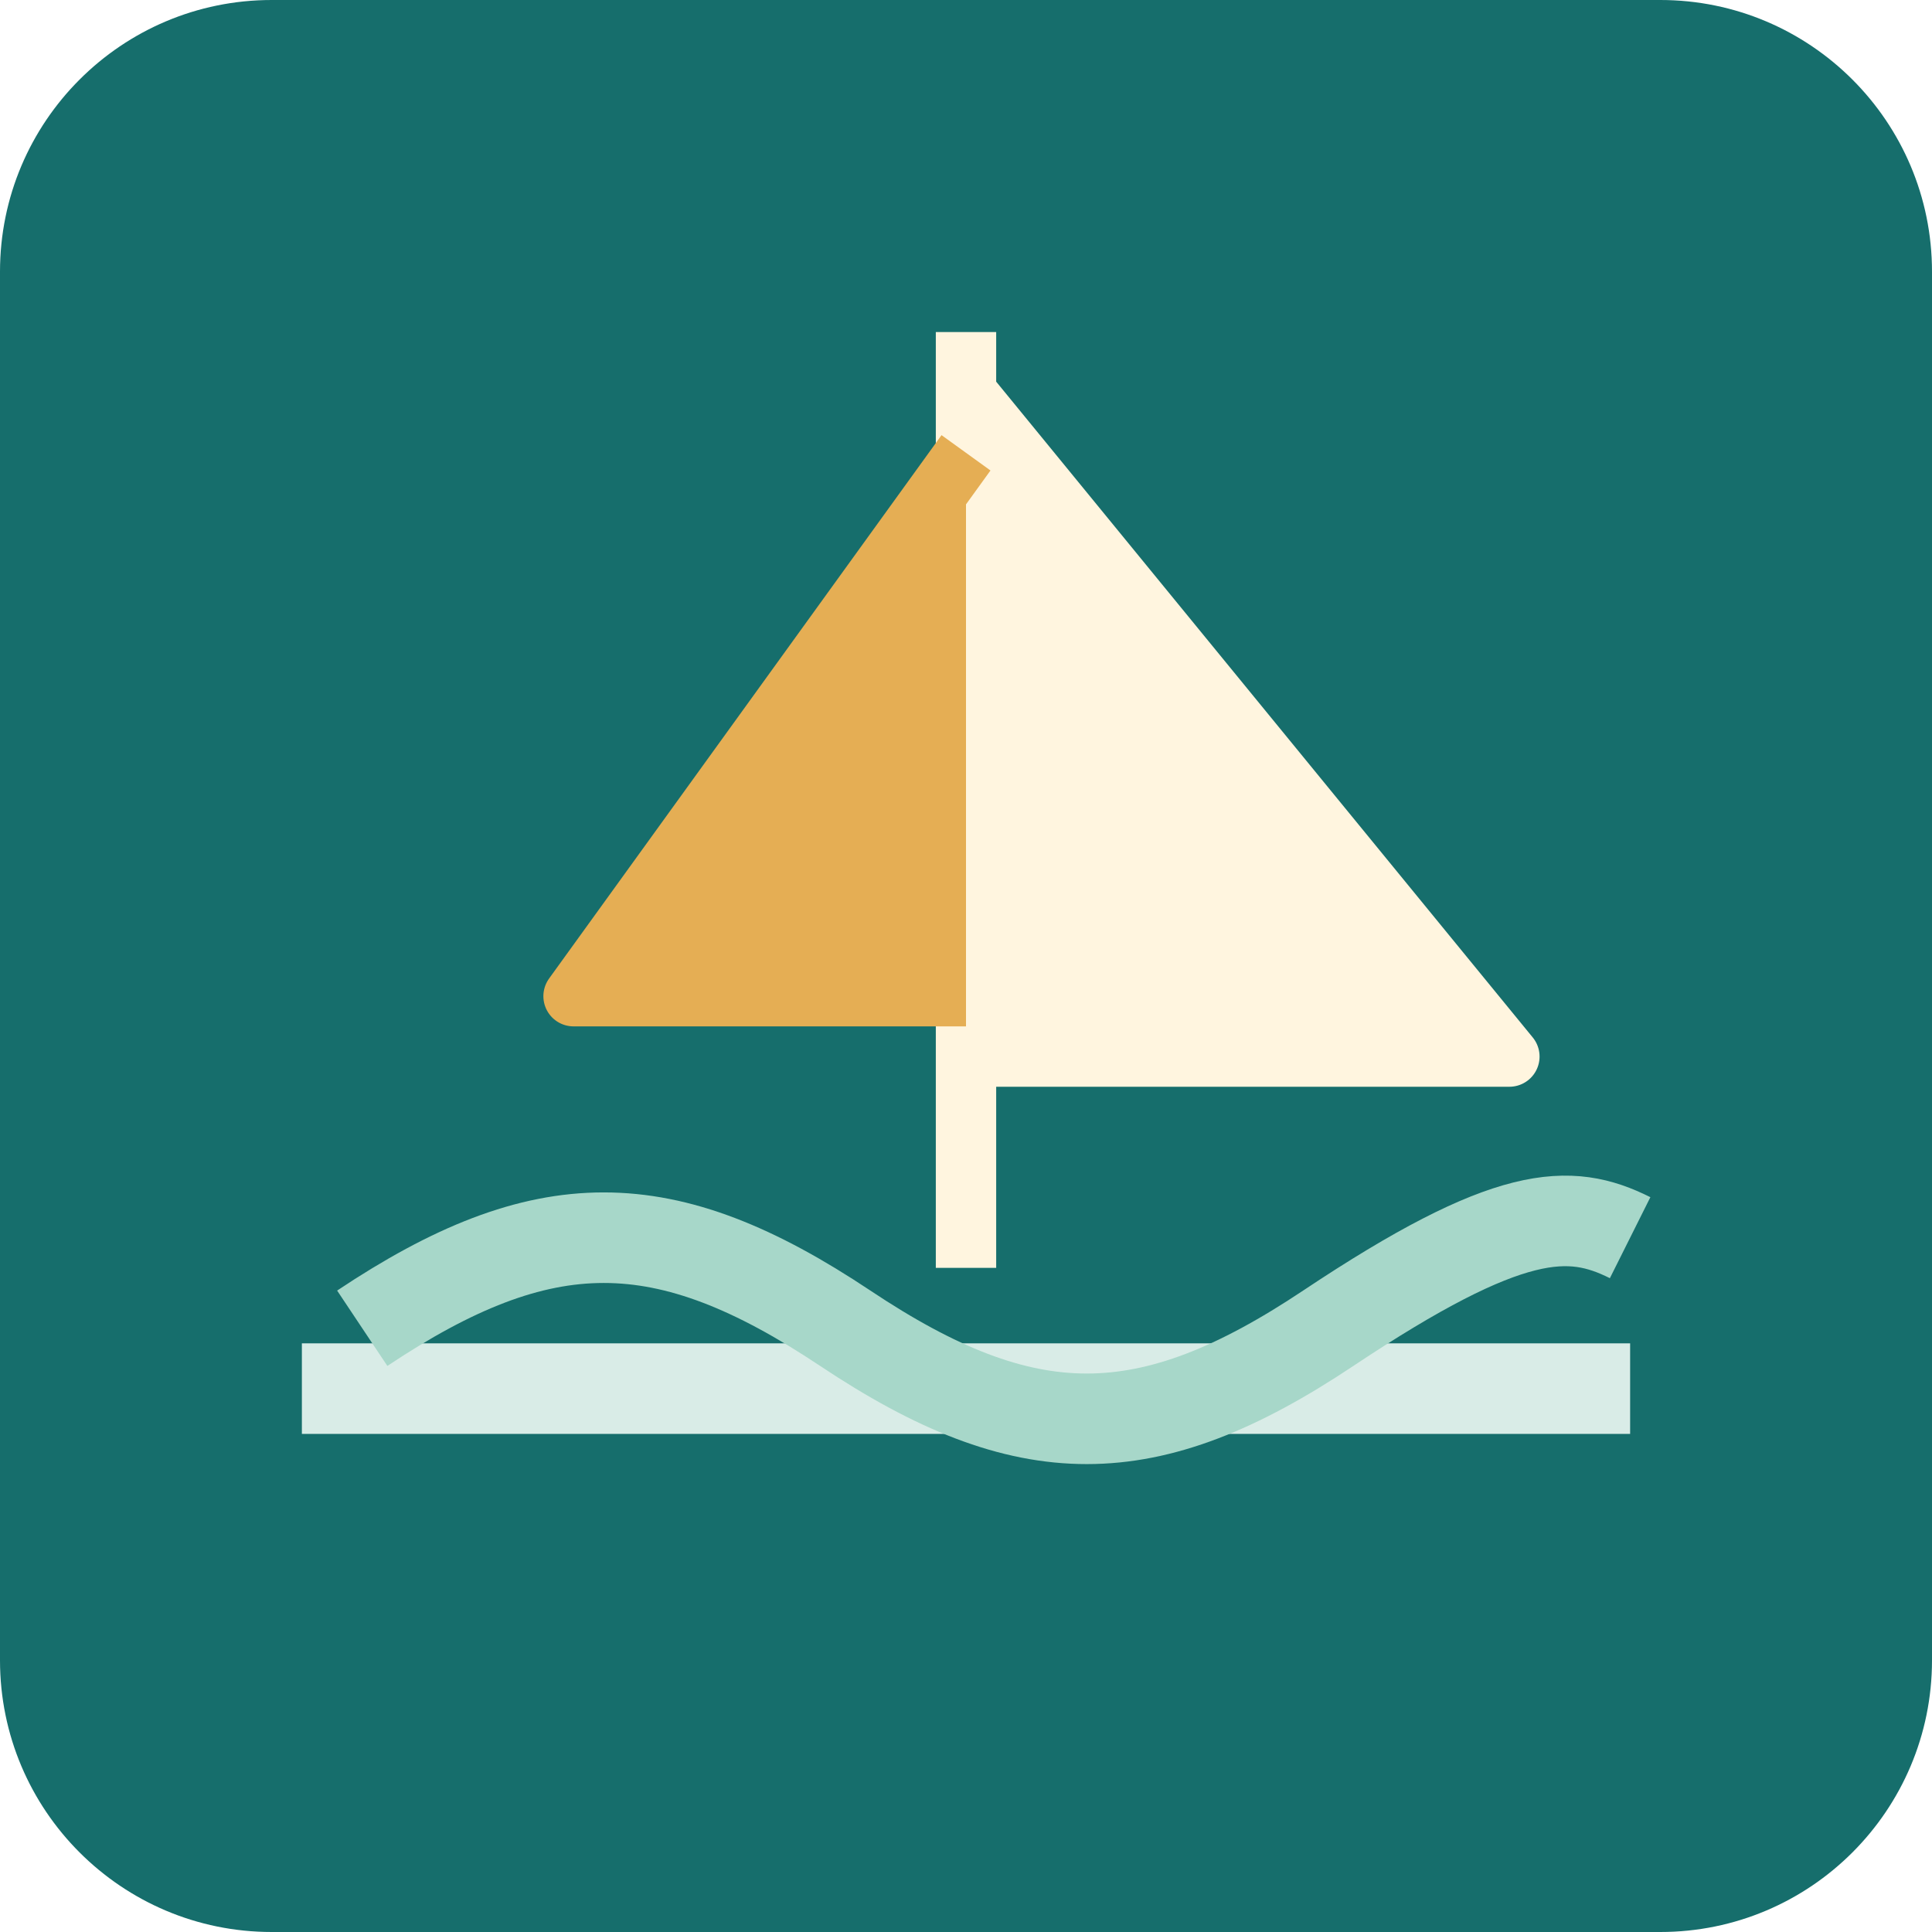
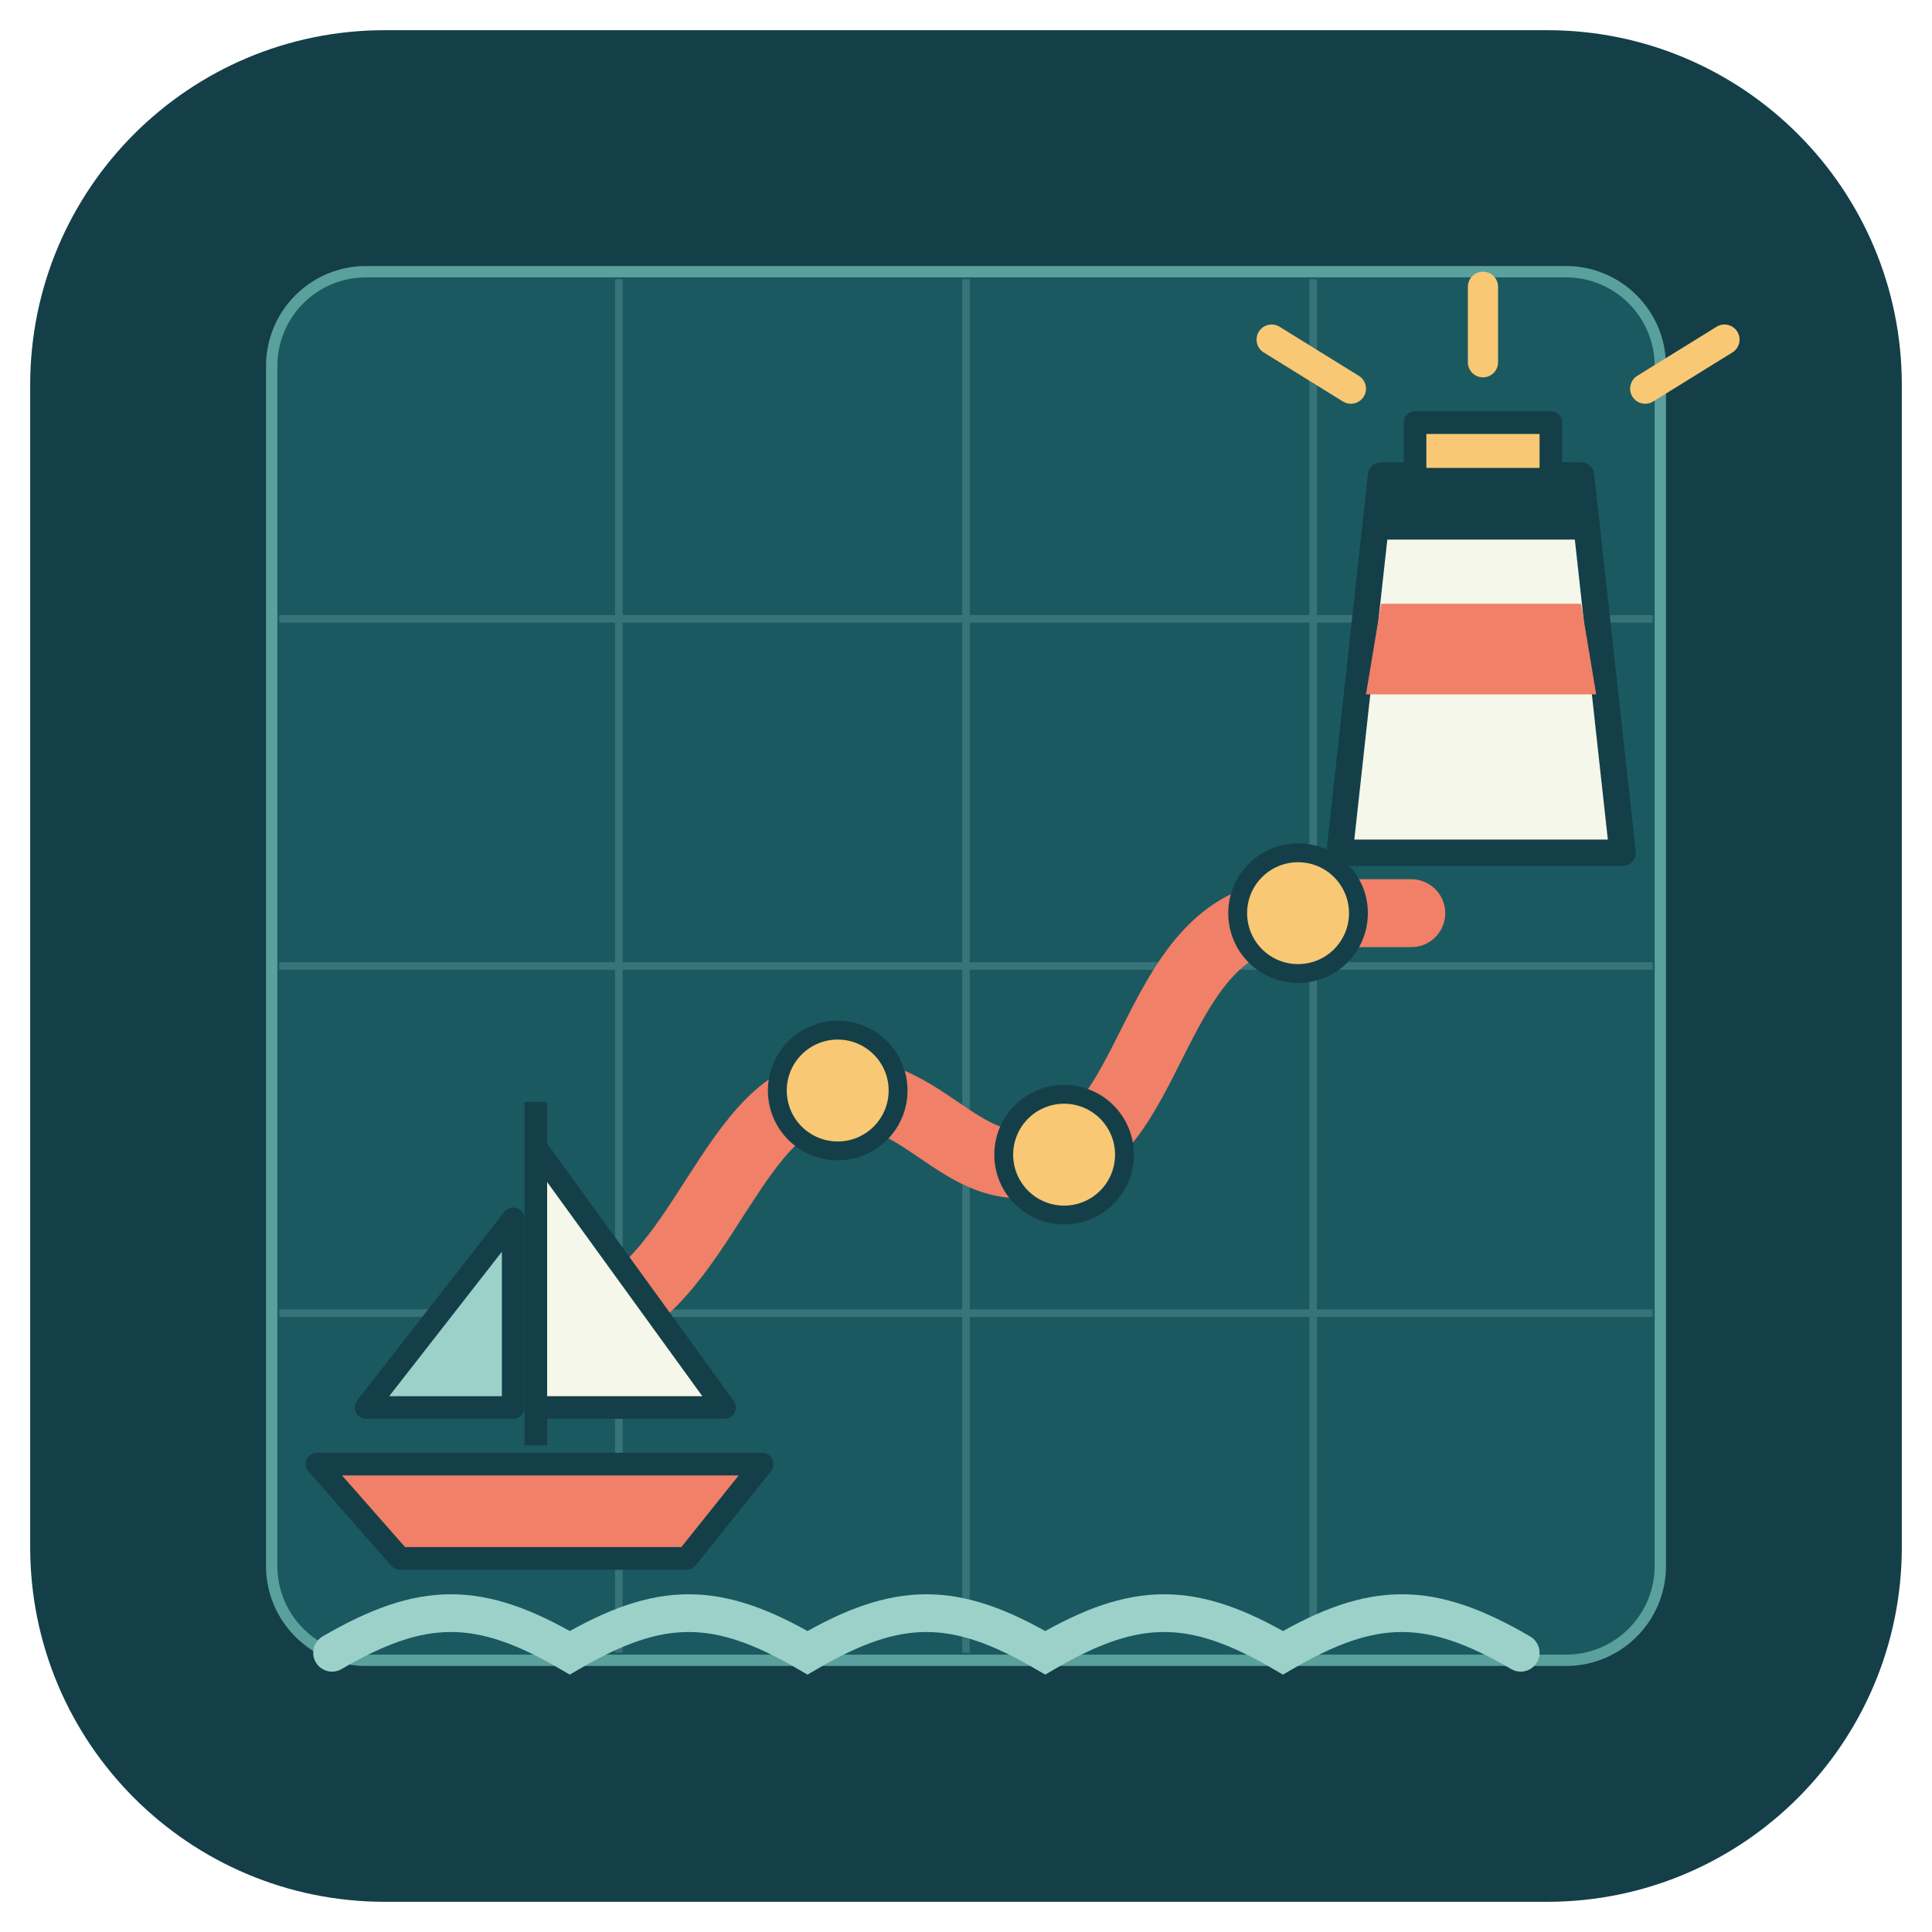
- <svg xmlns="http://www.w3.org/2000/svg" viewBox="0 0 64 64">
-   <rect width="64" height="64" rx="9" fill="#166e6c" />
-   <path d="M10 46h44" fill="none" stroke="#d9ece7" stroke-width="3" />
-   <path d="M12 44c6-4 10-4 16 0s10 4 16 0 8-4 10-3" fill="none" stroke="#a7d7c9" stroke-width="3" />
-   <path d="M32 11v31M32 13l18 22H32z" fill="#fff5df" stroke="#fff5df" stroke-linejoin="round" stroke-width="2" />
-   <path d="M32 15L19 33h13" fill="#e5ae54" stroke="#e5ae54" stroke-linejoin="round" stroke-width="2" />
+ <svg xmlns="http://www.w3.org/2000/svg" viewBox="0 0 512 512" role="img" aria-label="每日航线图标">
+   <rect x="8" y="8" width="496" height="496" rx="94" fill="#143f49" />
+   <rect x="72" y="72" width="368" height="368" rx="25" fill="#1b5961" stroke="#5aa19d" stroke-width="3" />
+   <g fill="none" stroke="#9bd1c9" stroke-width="2" opacity=".22">
+     <path d="M164 74v364M256 74v364M348 74v364M74 164h364M74 256h364M74 348h364" />
+   </g>
+   <path d="M156 350c30-7 38-61 66-61 26 0 34 28 60 17 25-10 25-64 62-64h30" fill="none" stroke="#f08067" stroke-width="18" stroke-linecap="round" stroke-linejoin="round" />
+   <g fill="#f8c874" stroke="#143f49" stroke-width="5">
+     <circle cx="222" cy="289" r="16" />
+     <circle cx="282" cy="306" r="16" />
+     <circle cx="344" cy="242" r="16" />
+   </g>
+   <path d="M84 388h118l-20 25H106z" fill="#f08067" stroke="#143f49" stroke-width="6" stroke-linejoin="round" />
+   <path d="M142 292v91m0-79 50 69h-50z" fill="#f4f7e9" stroke="#143f49" stroke-width="6" stroke-linejoin="round" />
+   <path d="m136 323-39 50h39z" fill="#9bd1c9" stroke="#143f49" stroke-width="6" stroke-linejoin="round" />
+   <path d="M355 226h75l-11-100h-53z" fill="#f4f7e9" stroke="#143f49" stroke-width="7" stroke-linejoin="round" />
+   <path d="M362 184h61l-4-24h-53z" fill="#f08067" />
+   <path d="M364 127h57v16h-57z" fill="#143f49" />
+   <path d="M375 112h36v15h-36z" fill="#f8c874" stroke="#143f49" stroke-width="6" stroke-linejoin="round" />
+   <path d="m358 103-21-13m99 13 21-13M393 96V76" fill="none" stroke="#f8c874" stroke-width="8" stroke-linecap="round" />
+   <path d="M88 438c24-14 39-14 63 0 24-14 39-14 63 0 24-14 39-14 63 0 24-14 39-14 63 0 24-14 39-14 63 0" fill="none" stroke="#9bd1c9" stroke-width="10" stroke-linecap="round" />
</svg>
